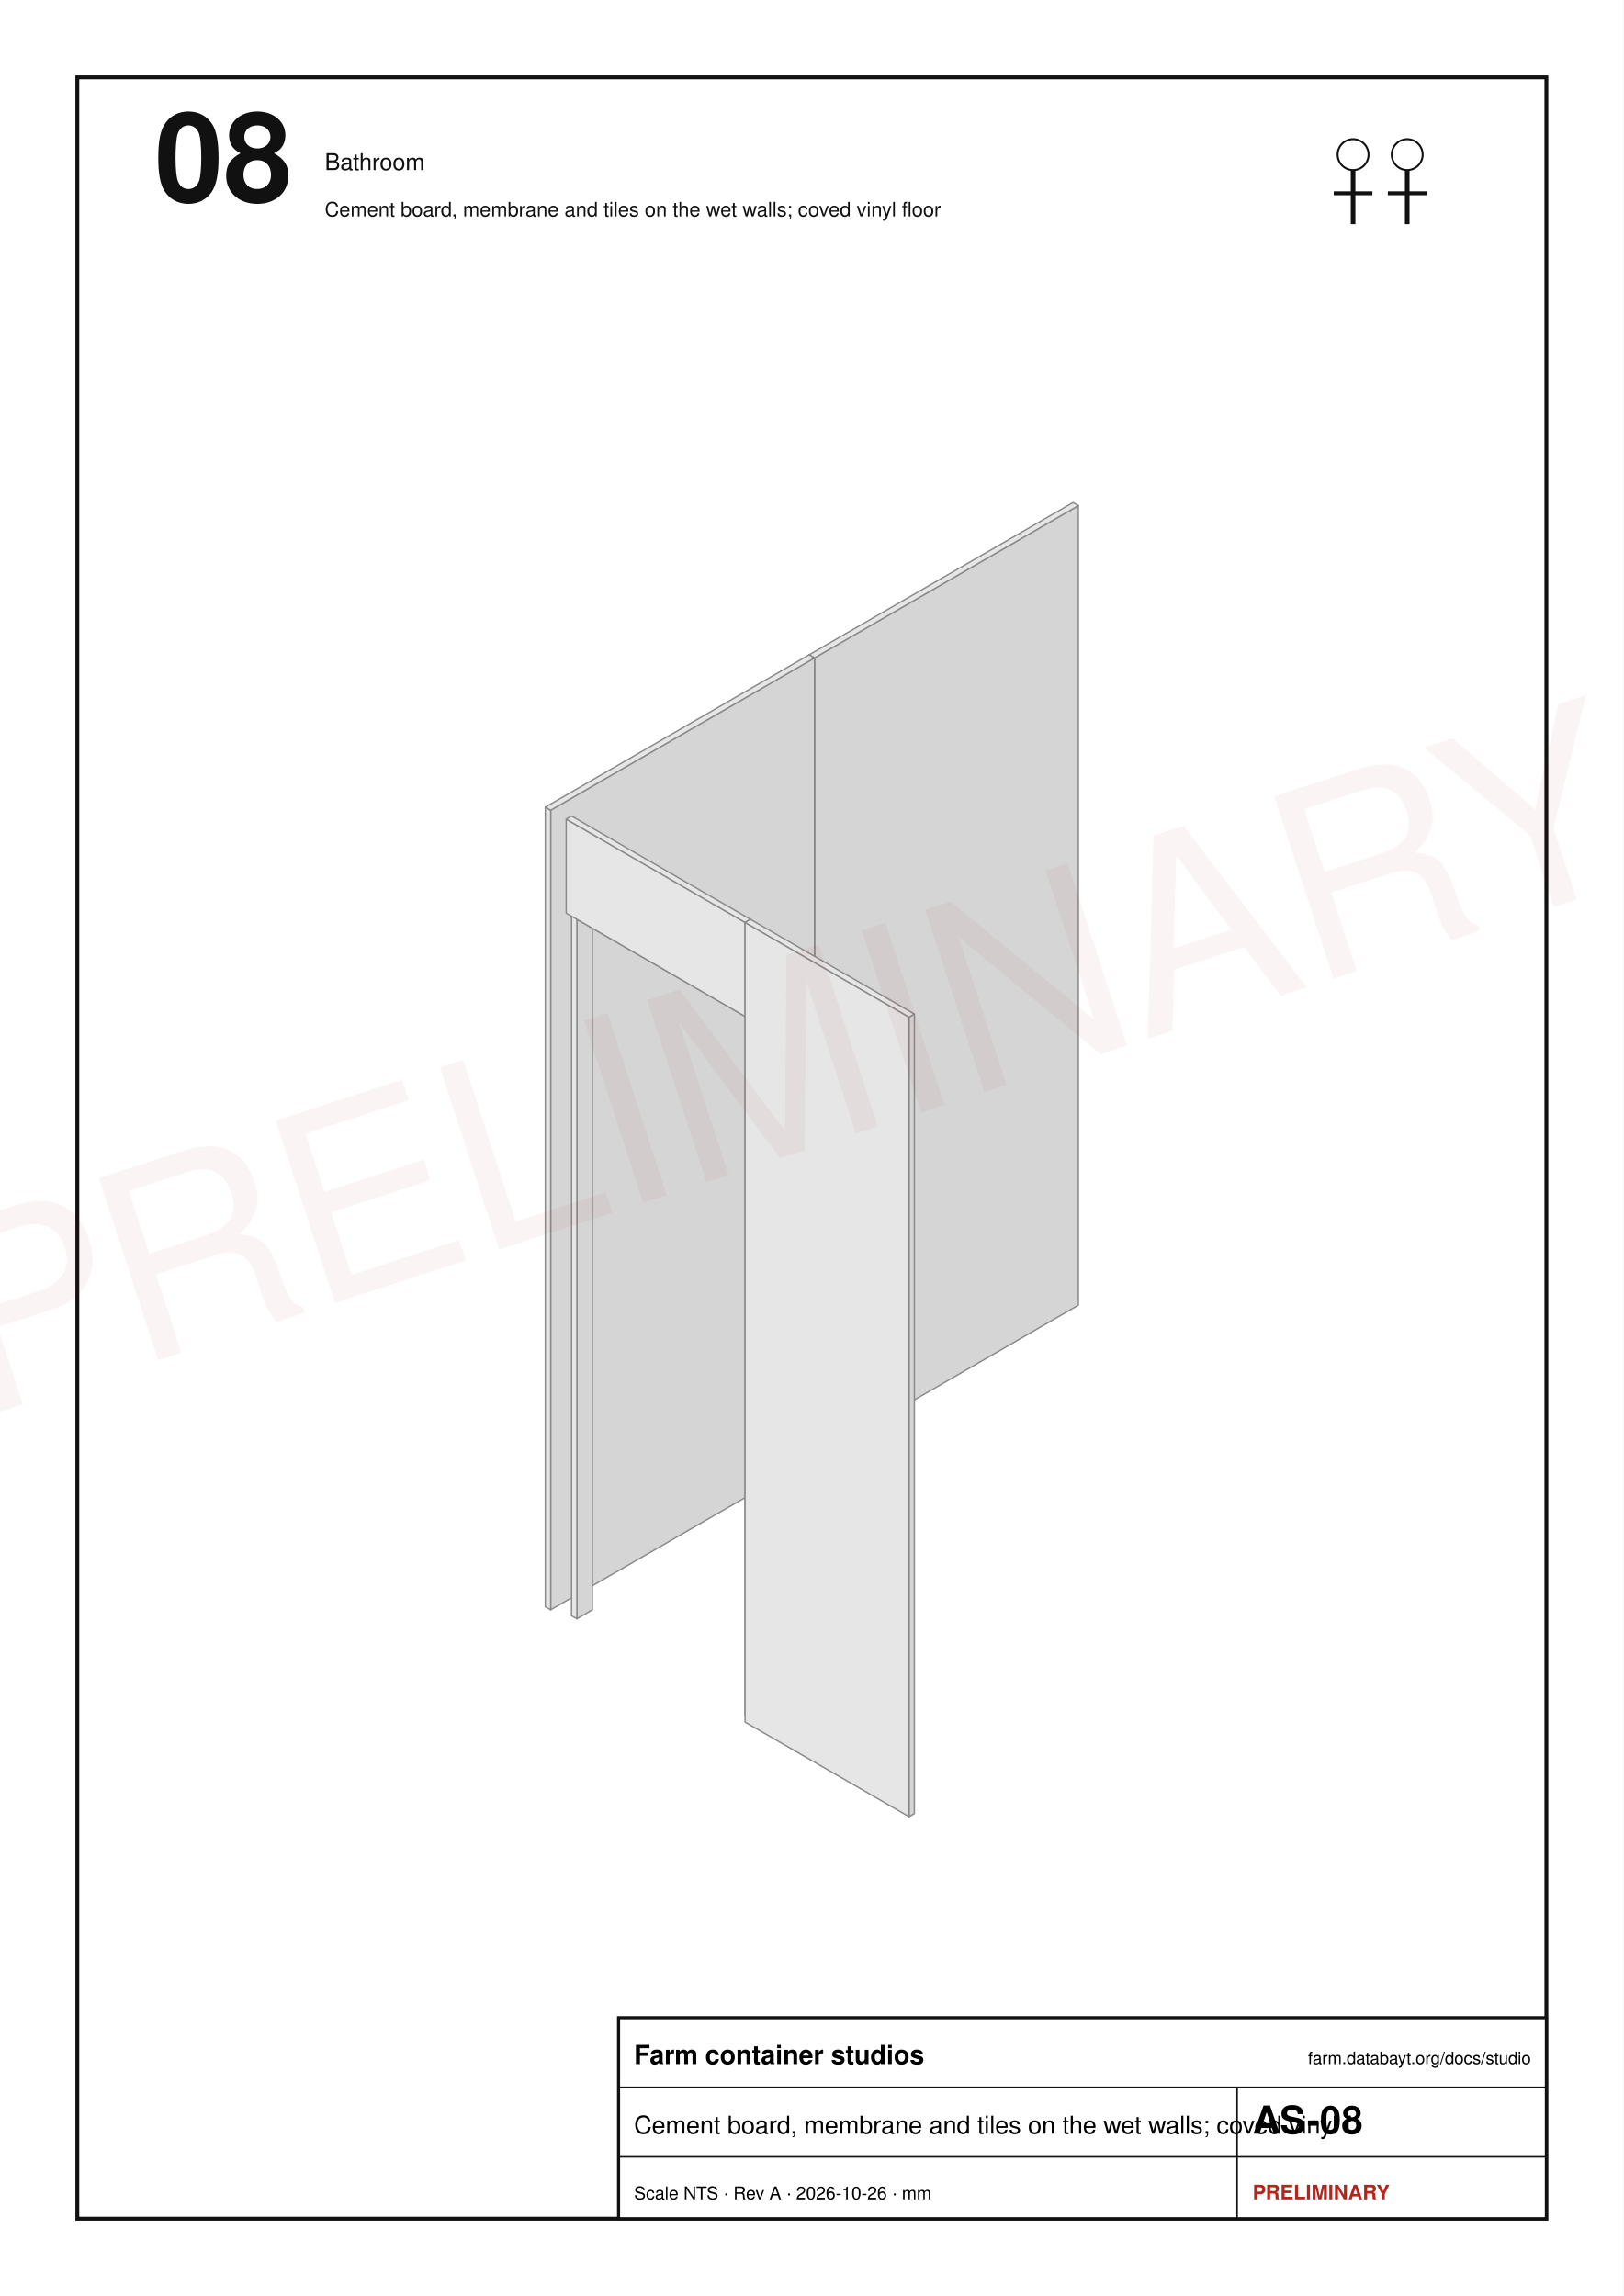
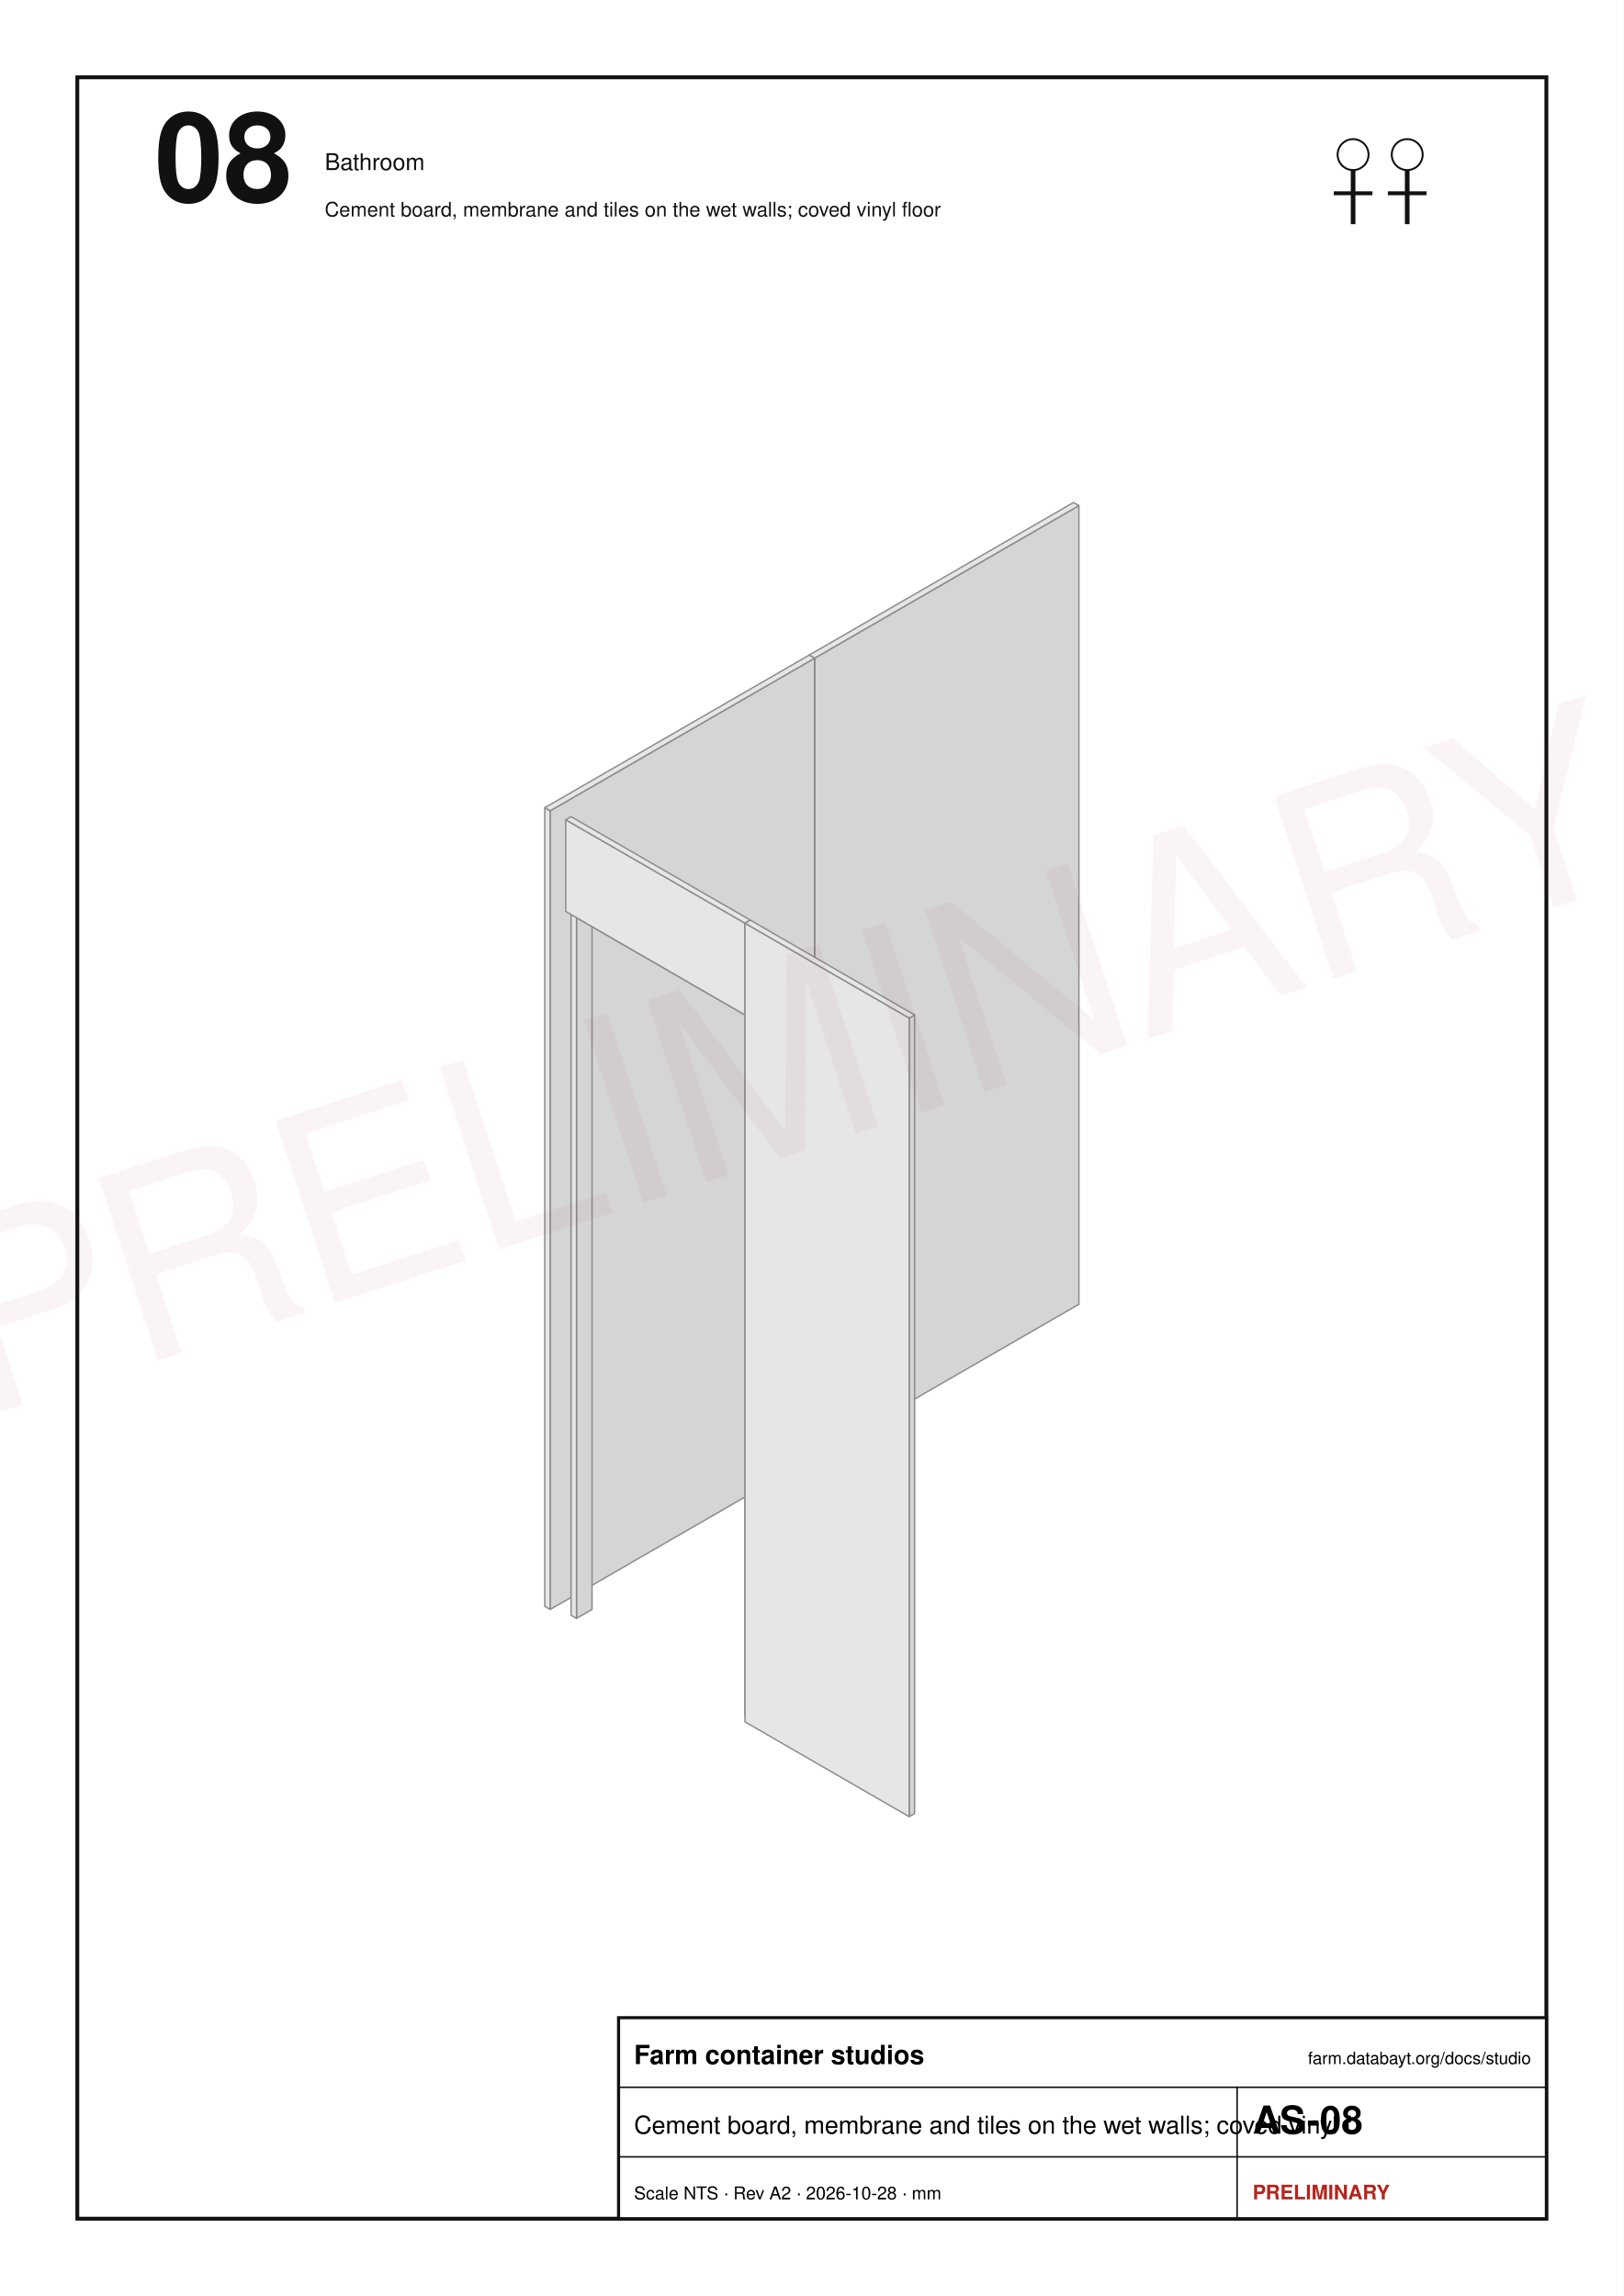
<svg xmlns="http://www.w3.org/2000/svg" width="210mm" height="297mm" viewBox="0 0 210 297" font-family="Helvetica, Arial, sans-serif">
  <rect x="0" y="0" width="210" height="297" fill="#fff" />
  <rect x="10" y="10" width="190" height="277" fill="none" stroke="#111" stroke-width="0.5" />
  <text x="20" y="26" font-size="16" text-anchor="start" font-weight="bold" fill="#111">08</text>
  <text x="42" y="22" font-size="3" text-anchor="start" font-weight="normal" fill="#111">Bathroom</text>
  <text x="42" y="28" font-size="2.6" text-anchor="start" font-weight="normal" fill="#111">Cement board, membrane and tiles on the wet walls; coved vinyl floor</text>
  <circle cx="175" cy="20" r="2" fill="none" stroke="#111" stroke-width="0.25" />
  <line x1="175" y1="22" x2="175" y2="29" stroke="#111" stroke-width="0.6" />
  <line x1="172.5" y1="25" x2="177.5" y2="25" stroke="#111" stroke-width="0.5" />
  <circle cx="182" cy="20" r="2" fill="none" stroke="#111" stroke-width="0.25" />
  <line x1="182" y1="22" x2="182" y2="29" stroke="#111" stroke-width="0.6" />
  <line x1="179.5" y1="25" x2="184.5" y2="25" stroke="#111" stroke-width="0.5" />
-   <polygon points="139.47,168.83 105.35,188.54 105.35,85.1 139.47,65.4" fill="#d5d5d5" stroke="#8a8a8a" stroke-width="0.18" stroke-linejoin="round" />
-   <polygon points="104.65,188.14 105.35,188.54 105.35,85.1 104.65,84.7" fill="#e6e6e6" stroke="#8a8a8a" stroke-width="0.18" stroke-linejoin="round" />
-   <polygon points="138.78,65 139.47,65.4 105.35,85.1 104.65,84.7" fill="#e6e6e6" stroke="#8a8a8a" stroke-width="0.18" stroke-linejoin="round" />
-   <polygon points="105.35,188.54 71.22,208.24 71.22,104.81 105.35,85.1" fill="#d5d5d5" stroke="#8a8a8a" stroke-width="0.18" stroke-linejoin="round" />
-   <polygon points="70.53,207.84 71.22,208.24 71.22,104.81 70.53,104.41" fill="#e6e6e6" stroke="#8a8a8a" stroke-width="0.18" stroke-linejoin="round" />
-   <polygon points="104.65,84.7 105.35,85.1 71.22,104.81 70.53,104.41" fill="#e6e6e6" stroke="#8a8a8a" stroke-width="0.18" stroke-linejoin="round" />
-   <polygon points="76.62,208.24 74.61,209.4 74.61,118.12 76.62,116.96" fill="#d5d5d5" stroke="#8a8a8a" stroke-width="0.18" stroke-linejoin="round" />
-   <polygon points="73.92,209 74.61,209.4 74.61,118.12 73.92,117.72" fill="#e6e6e6" stroke="#8a8a8a" stroke-width="0.18" stroke-linejoin="round" />
-   <polygon points="75.93,116.56 76.62,116.96 74.61,118.12 73.92,117.72" fill="#e6e6e6" stroke="#8a8a8a" stroke-width="0.18" stroke-linejoin="round" />
-   <polygon points="98.37,130.32 96.36,131.48 96.36,130.68 98.37,129.52" fill="#d5d5d5" stroke="#8a8a8a" stroke-width="0.18" stroke-linejoin="round" />
-   <polygon points="74.61,118.92 96.36,131.48 96.36,130.68 74.61,118.12" fill="#e6e6e6" stroke="#8a8a8a" stroke-width="0.18" stroke-linejoin="round" />
-   <polygon points="76.62,116.96 98.37,129.52 96.36,130.68 74.61,118.12" fill="#e6e6e6" stroke="#8a8a8a" stroke-width="0.18" stroke-linejoin="round" />
-   <polygon points="99.06,221.2 97.06,222.35 97.06,131.08 99.06,129.92" fill="#d5d5d5" stroke="#8a8a8a" stroke-width="0.18" stroke-linejoin="round" />
-   <polygon points="96.36,221.95 97.06,222.35 97.06,131.08 96.36,130.68" fill="#e6e6e6" stroke="#8a8a8a" stroke-width="0.18" stroke-linejoin="round" />
-   <polygon points="98.37,129.52 99.06,129.92 97.06,131.08 96.36,130.68" fill="#e6e6e6" stroke="#8a8a8a" stroke-width="0.18" stroke-linejoin="round" />
-   <polygon points="97.06,131.08 96.36,131.48 96.36,119.32 97.06,118.92" fill="#d5d5d5" stroke="#8a8a8a" stroke-width="0.18" stroke-linejoin="round" />
-   <polygon points="73.23,118.12 96.36,131.48 96.36,119.32 73.23,105.96" fill="#e6e6e6" stroke="#8a8a8a" stroke-width="0.18" stroke-linejoin="round" />
-   <polygon points="73.92,105.56 97.06,118.92 96.36,119.32 73.23,105.96" fill="#e6e6e6" stroke="#8a8a8a" stroke-width="0.18" stroke-linejoin="round" />
-   <polygon points="118.26,234.6 117.57,235 117.57,131.57 118.26,131.17" fill="#d5d5d5" stroke="#8a8a8a" stroke-width="0.18" stroke-linejoin="round" />
-   <polygon points="96.36,222.76 117.57,235 117.57,131.57 96.36,119.32" fill="#e6e6e6" stroke="#8a8a8a" stroke-width="0.18" stroke-linejoin="round" />
-   <polygon points="97.06,118.92 118.26,131.17 117.57,131.57 96.36,119.32" fill="#e6e6e6" stroke="#8a8a8a" stroke-width="0.18" stroke-linejoin="round" />
+   <polygon points="139.54,168.71 105.35,188.45 105.35,85.14 139.54,65.4" fill="#d5d5d5" stroke="#8a8a8a" stroke-width="0.18" stroke-linejoin="round" />
+   <polygon points="104.65,188.05 105.35,188.45 105.35,85.14 104.65,84.74" fill="#e6e6e6" stroke="#8a8a8a" stroke-width="0.18" stroke-linejoin="round" />
+   <polygon points="138.84,65 139.54,65.4 105.35,85.14 104.65,84.74" fill="#e6e6e6" stroke="#8a8a8a" stroke-width="0.18" stroke-linejoin="round" />
+   <polygon points="105.35,188.45 71.16,208.19 71.16,104.88 105.35,85.14" fill="#d5d5d5" stroke="#8a8a8a" stroke-width="0.18" stroke-linejoin="round" />
+   <polygon points="70.46,207.79 71.16,208.19 71.16,104.88 70.46,104.48" fill="#e6e6e6" stroke="#8a8a8a" stroke-width="0.18" stroke-linejoin="round" />
+   <polygon points="104.65,84.74 105.35,85.14 71.16,104.88 70.46,104.48" fill="#e6e6e6" stroke="#8a8a8a" stroke-width="0.18" stroke-linejoin="round" />
+   <polygon points="76.57,208.19 74.56,209.35 74.56,117.9 76.57,116.74" fill="#d5d5d5" stroke="#8a8a8a" stroke-width="0.18" stroke-linejoin="round" />
+   <polygon points="73.86,208.95 74.56,209.35 74.56,117.9 73.86,117.5" fill="#e6e6e6" stroke="#8a8a8a" stroke-width="0.18" stroke-linejoin="round" />
+   <polygon points="75.87,116.34 76.57,116.74 74.56,117.9 73.86,117.5" fill="#e6e6e6" stroke="#8a8a8a" stroke-width="0.18" stroke-linejoin="round" />
+   <polygon points="98.36,130.13 96.35,131.29 96.35,130.48 98.36,129.32" fill="#d5d5d5" stroke="#8a8a8a" stroke-width="0.18" stroke-linejoin="round" />
+   <polygon points="74.56,118.71 96.35,131.29 96.35,130.48 74.56,117.9" fill="#e6e6e6" stroke="#8a8a8a" stroke-width="0.18" stroke-linejoin="round" />
+   <polygon points="76.57,116.74 98.36,129.32 96.35,130.48 74.56,117.9" fill="#e6e6e6" stroke="#8a8a8a" stroke-width="0.18" stroke-linejoin="round" />
+   <polygon points="99.05,221.17 97.04,222.33 97.04,130.89 99.05,129.73" fill="#d5d5d5" stroke="#8a8a8a" stroke-width="0.18" stroke-linejoin="round" />
+   <polygon points="96.35,221.93 97.04,222.33 97.04,130.89 96.35,130.48" fill="#e6e6e6" stroke="#8a8a8a" stroke-width="0.18" stroke-linejoin="round" />
+   <polygon points="98.36,129.32 99.05,129.73 97.04,130.89 96.35,130.48" fill="#e6e6e6" stroke="#8a8a8a" stroke-width="0.18" stroke-linejoin="round" />
+   <polygon points="97.04,130.89 96.35,131.29 96.35,119.42 97.04,119.02" fill="#d5d5d5" stroke="#8a8a8a" stroke-width="0.18" stroke-linejoin="round" />
+   <polygon points="73.17,117.9 96.35,131.29 96.35,119.42 73.17,106.04" fill="#e6e6e6" stroke="#8a8a8a" stroke-width="0.18" stroke-linejoin="round" />
+   <polygon points="73.86,105.64 97.04,119.02 96.35,119.42 73.17,106.04" fill="#e6e6e6" stroke="#8a8a8a" stroke-width="0.18" stroke-linejoin="round" />
+   <polygon points="118.29,234.6 117.59,235 117.59,131.69 118.29,131.29" fill="#d5d5d5" stroke="#8a8a8a" stroke-width="0.18" stroke-linejoin="round" />
+   <polygon points="96.35,222.73 117.59,235 117.59,131.69 96.35,119.42" fill="#e6e6e6" stroke="#8a8a8a" stroke-width="0.18" stroke-linejoin="round" />
+   <polygon points="97.04,119.02 118.29,131.29 117.59,131.69 96.35,119.42" fill="#e6e6e6" stroke="#8a8a8a" stroke-width="0.18" stroke-linejoin="round" />
  <rect x="80" y="261" width="120" height="26" fill="#fff" stroke="#111" stroke-width="0.4" />
  <line x1="80" y1="270" x2="200" y2="270" stroke="#111" stroke-width="0.2" />
  <line x1="80" y1="279" x2="200" y2="279" stroke="#111" stroke-width="0.2" />
  <line x1="160" y1="270" x2="160" y2="287" stroke="#111" stroke-width="0.2" />
  <text x="82" y="267" font-size="3.4" font-weight="bold">Farm container studios</text>
  <text x="198" y="267" font-size="2.2" text-anchor="end">farm.databayt.org/docs/studio</text>
  <text x="82" y="276" font-size="3.2">Cement board, membrane and tiles on the wet walls; coved vinyl f</text>
  <text x="162" y="276" font-size="5" font-weight="bold">AS-08</text>
-   <text x="82" y="284.5" font-size="2.3">Scale NTS · Rev A · 2026-10-26 · mm</text>
+   <text x="82" y="284.5" font-size="2.3">Scale NTS · Rev A2 · 2026-10-28 · mm</text>
  <text x="162" y="284.5" font-size="2.6" font-weight="bold" fill="#b3261e">PRELIMINARY</text>
  <text x="105.0" y="148.5" font-size="34" fill="#b3261e" fill-opacity="0.05" text-anchor="middle" transform="rotate(-18 105.0 148.5)">PRELIMINARY</text>
</svg>
